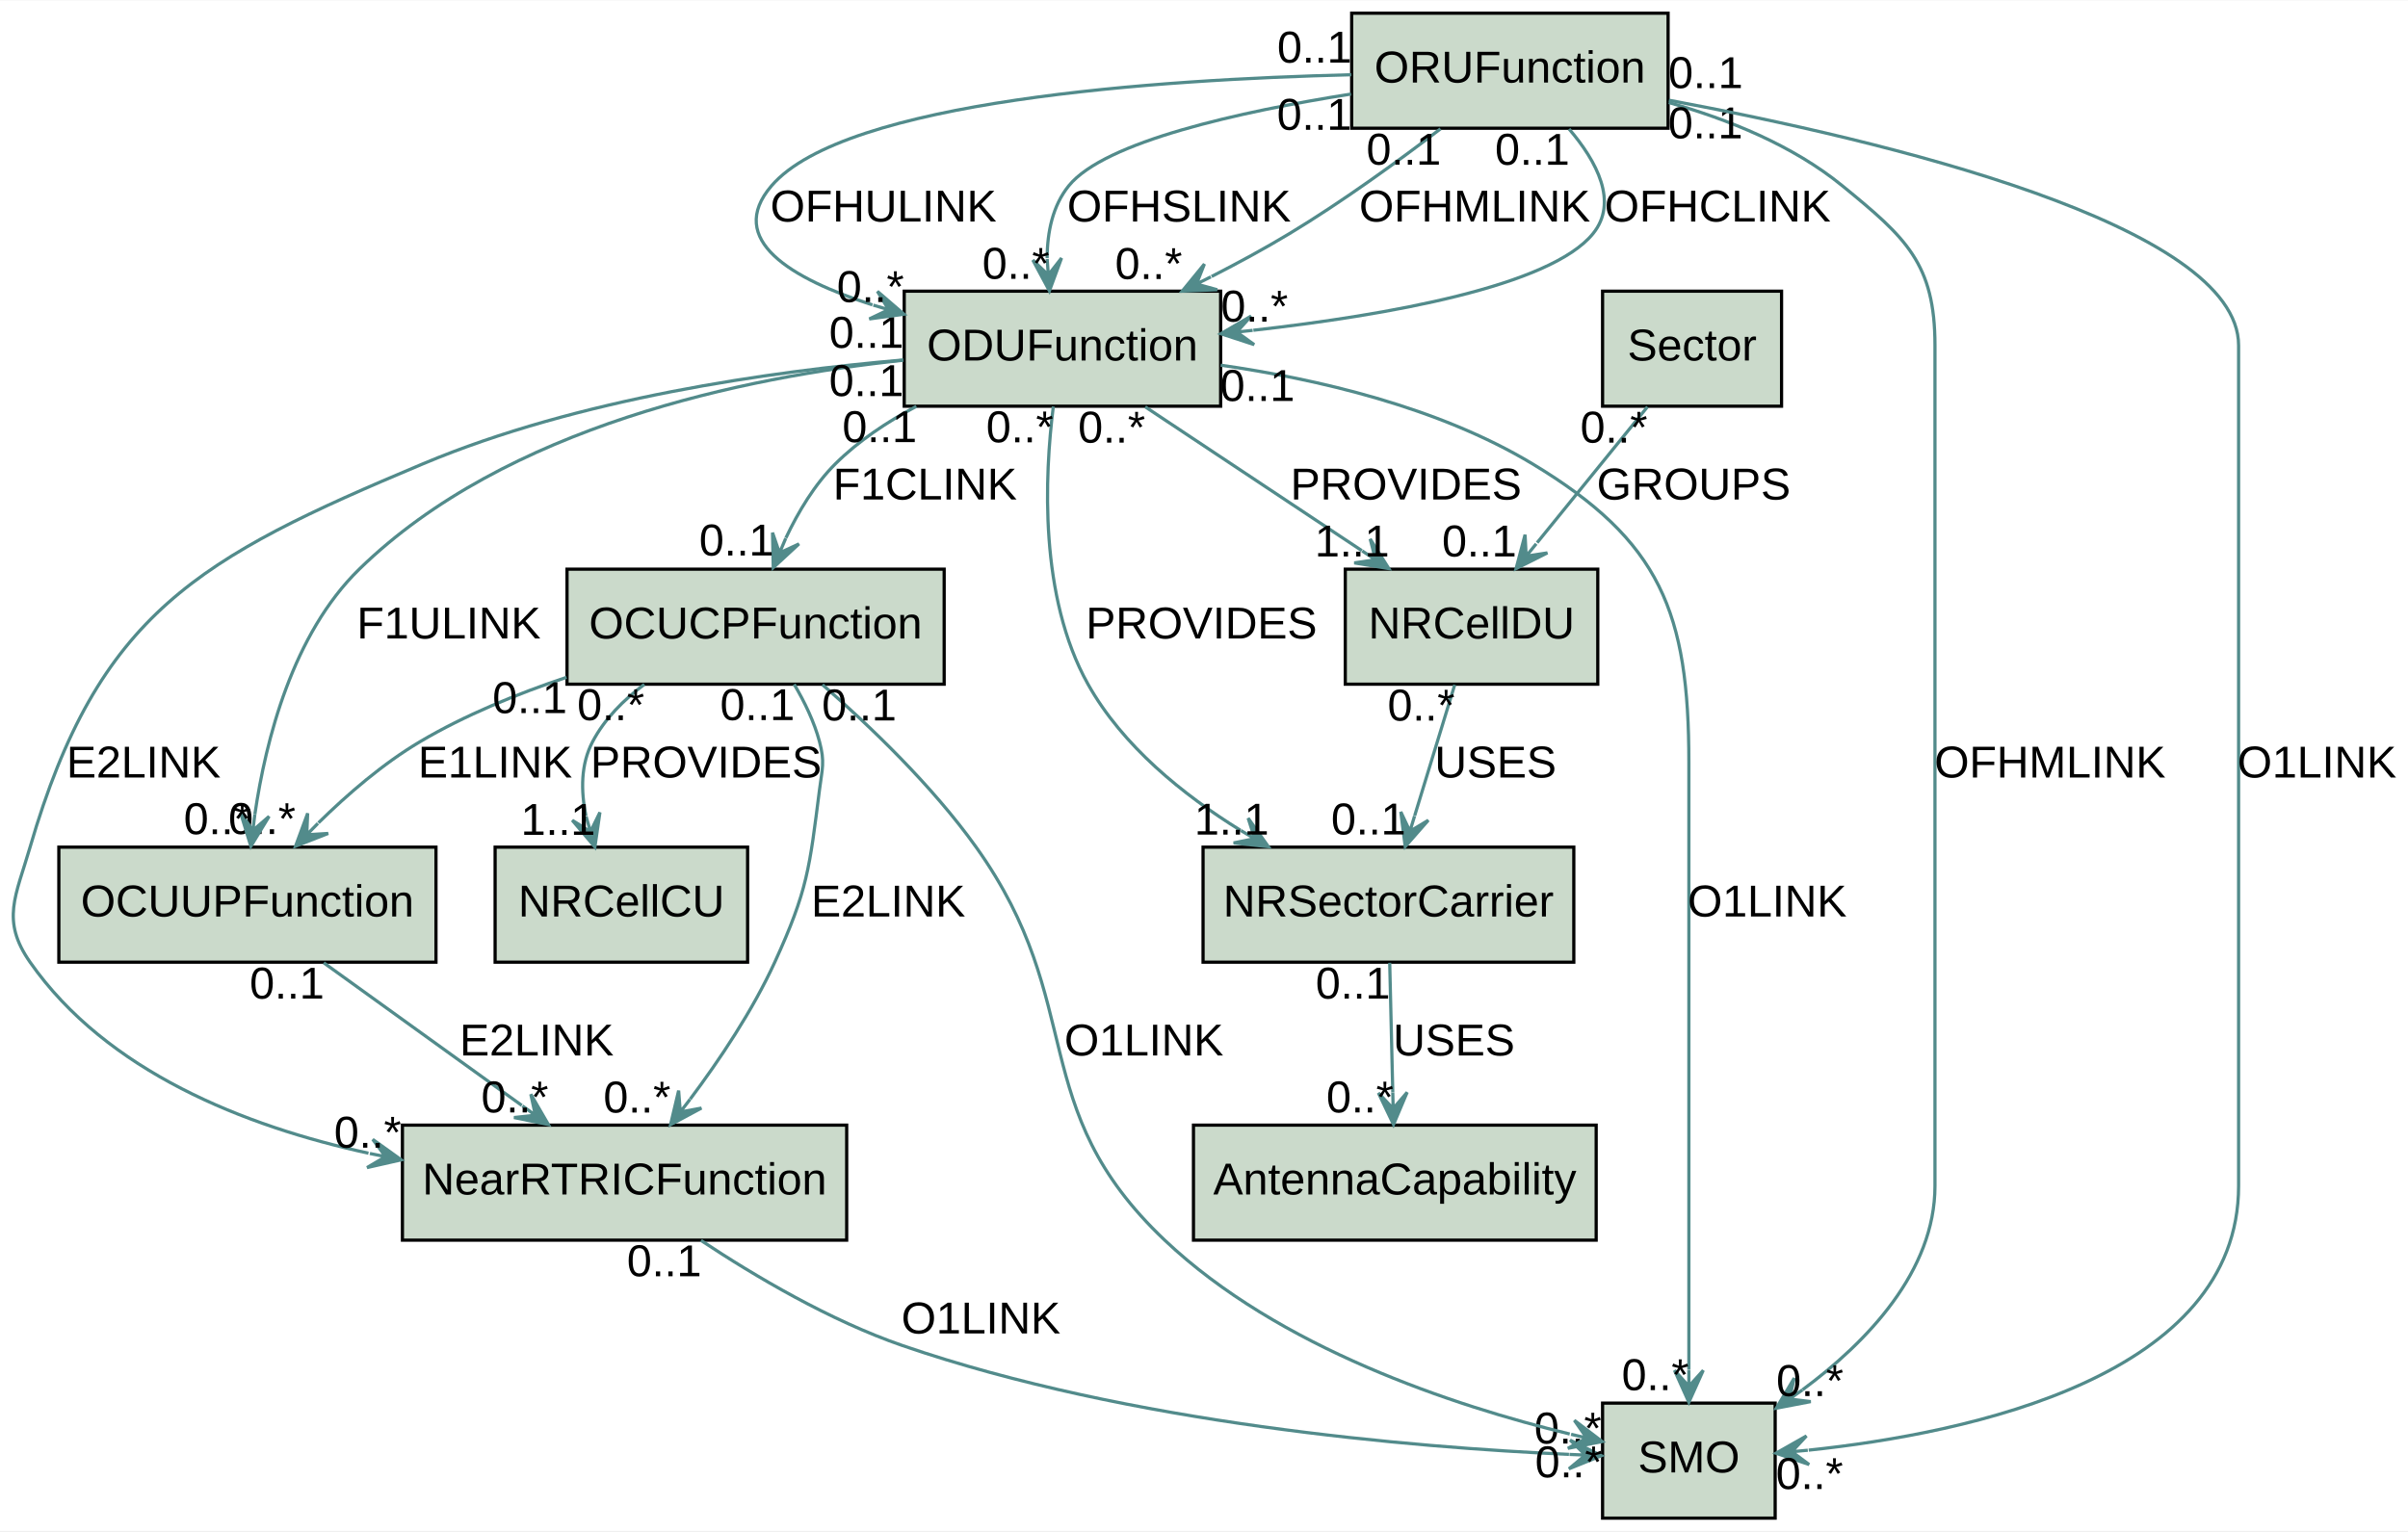
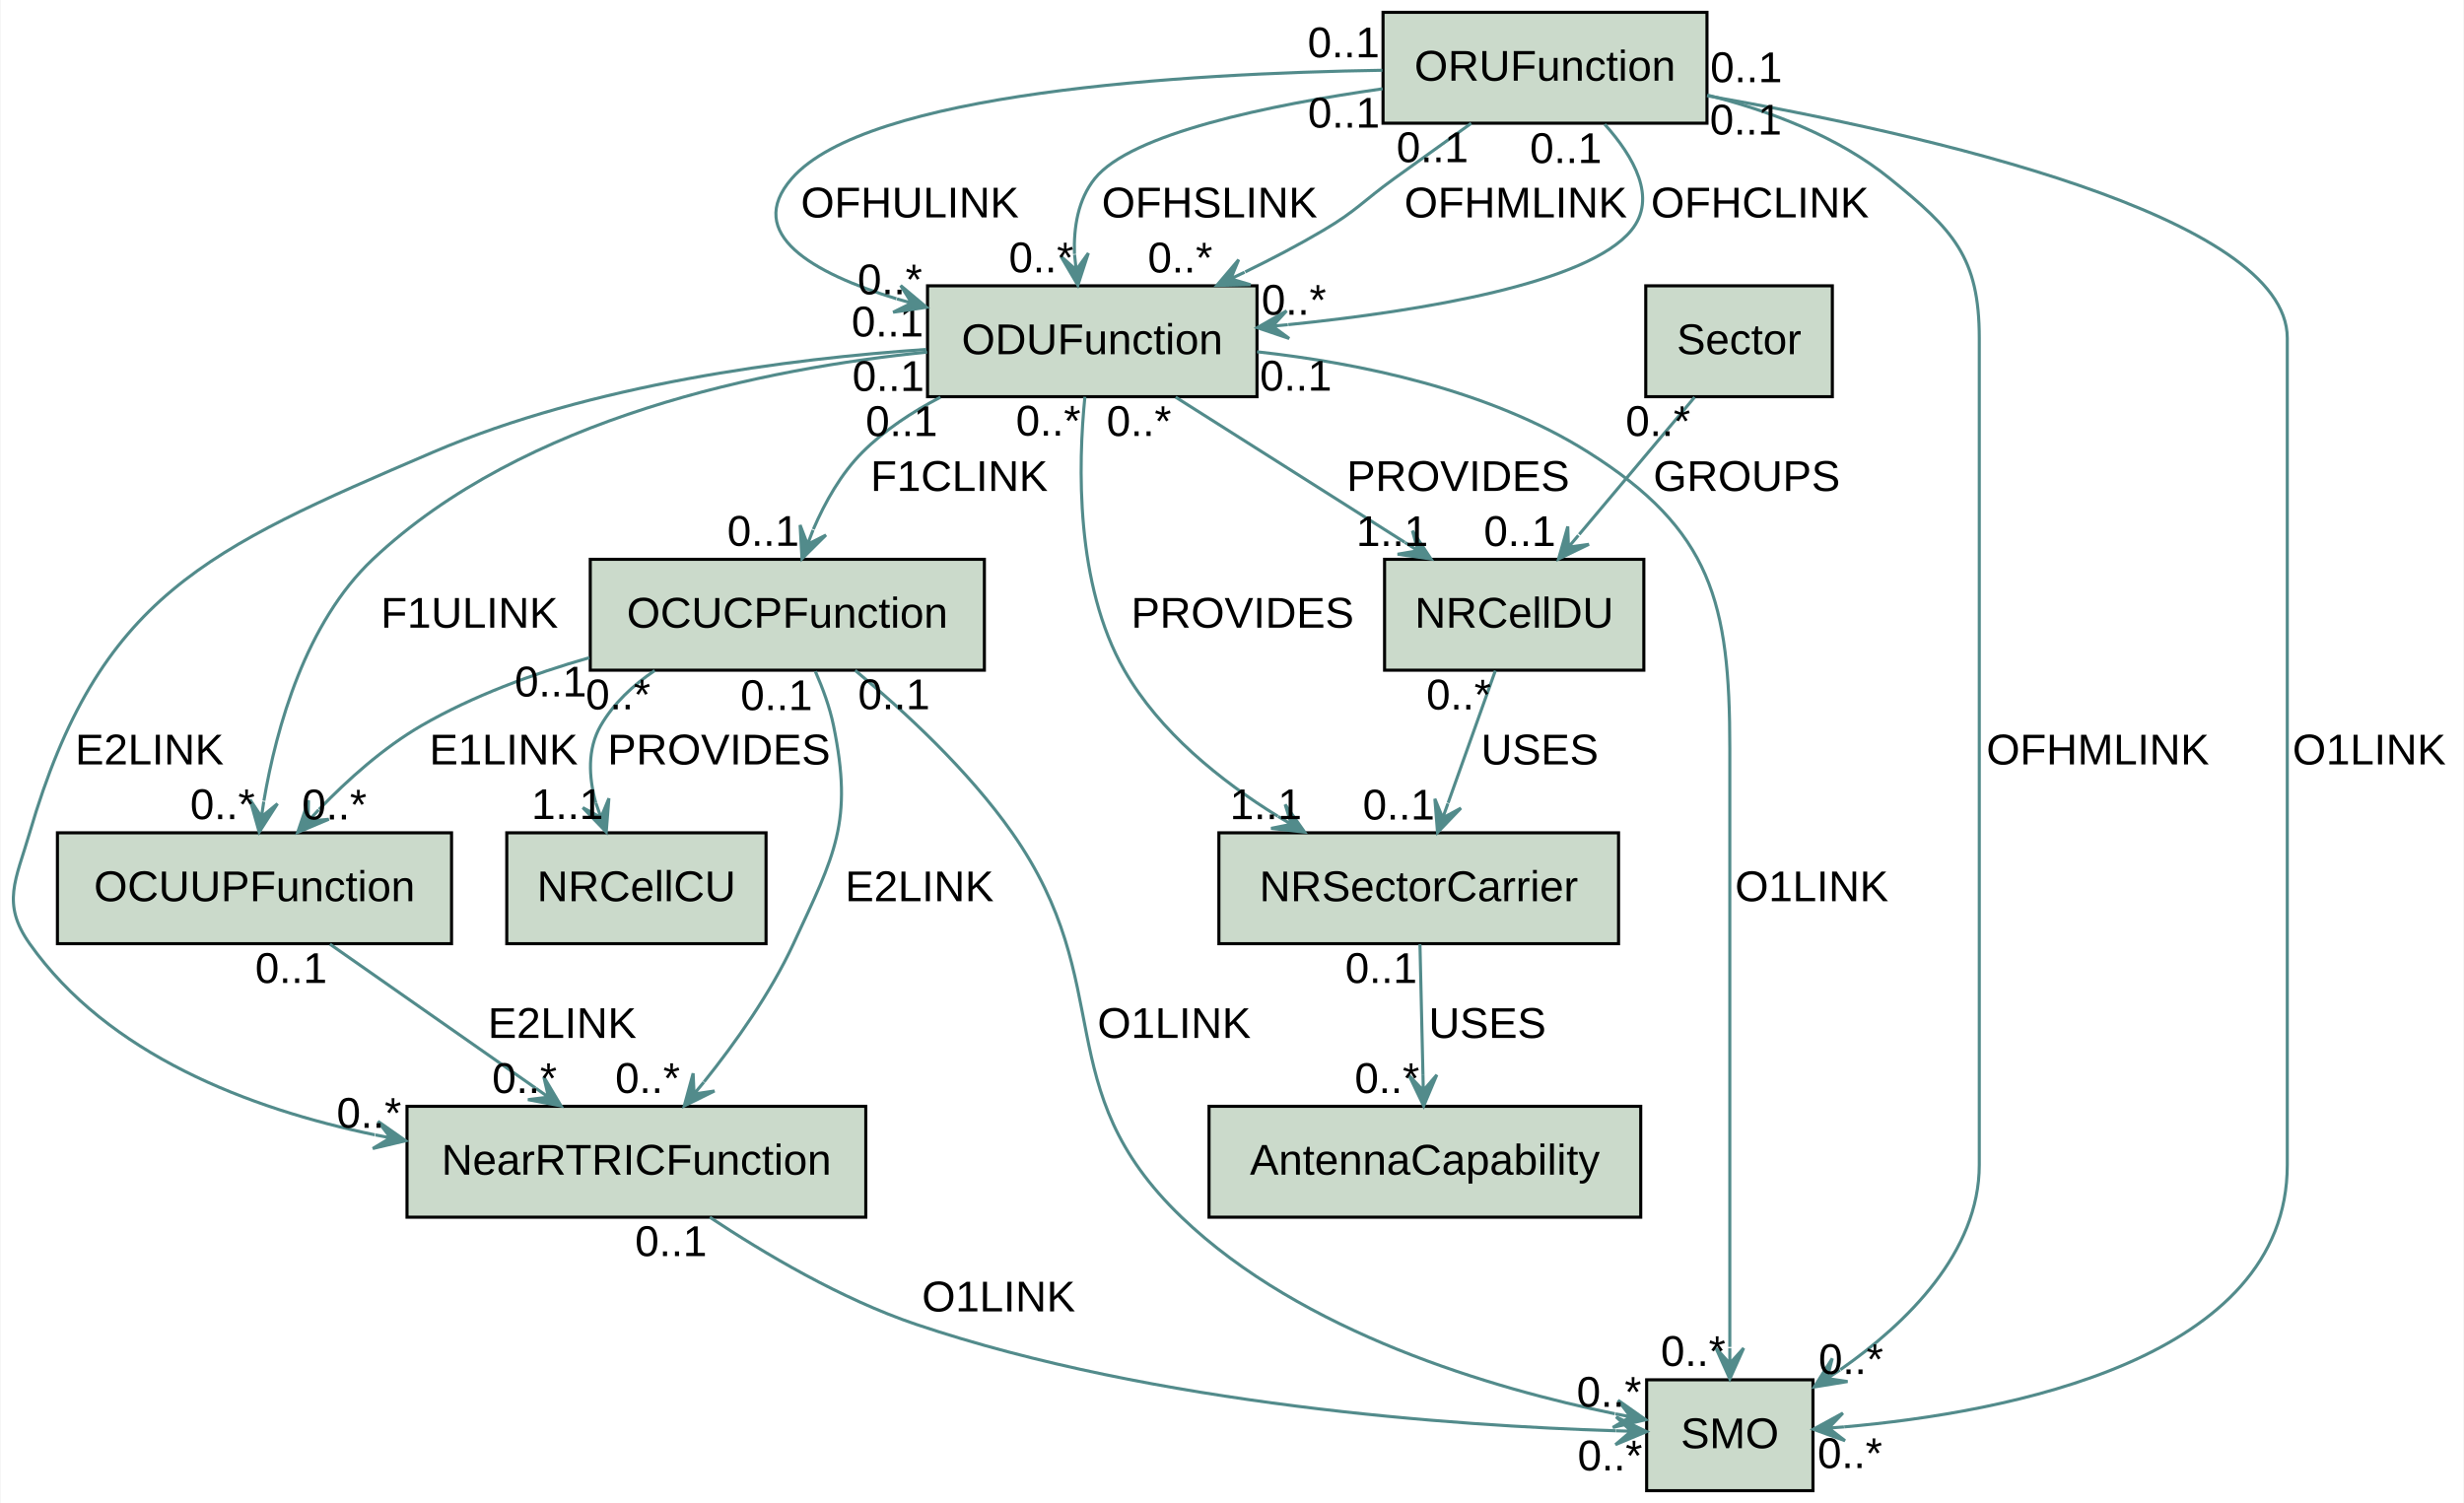
- <svg xmlns="http://www.w3.org/2000/svg" width="753px" height="479px" viewBox="0.00 0.00 753.41 479.00">
-   <g id="graph0" class="graph" transform="scale(1.0 1.0) rotate(0.0) translate(4.0 475.0)">
-     <polygon fill="white" stroke="transparent" points="-4,4 -4,-475 749.41,-475 749.41,4 -4,4" />
+ <svg xmlns="http://www.w3.org/2000/svg" width="800px" height="488px" viewBox="0.00 0.00 799.63 488.00">
+   <g id="graph0" class="graph" transform="scale(1.0 1.0) rotate(0.0) translate(4.0 484.0)">
+     <polygon fill="white" stroke="transparent" points="-4,4 -4,-484 795.63,-484 795.63,4 -4,4" />
    <g id="node1" class="node">
-       <polygon fill="#366f34" fill-opacity="0.255" stroke="black" points="495.41,-123 369.41,-123 369.41,-87 495.41,-87 495.41,-123" />
-       <text text-anchor="middle" x="432.41" y="-101.3" font-family="Arial" font-size="14.00">AntennaCapability</text>
+       <polygon fill="#366f34" fill-opacity="0.255" stroke="black" points="528.52,-124.8 388.36,-124.8 388.36,-88.8 528.52,-88.8 528.52,-124.8" />
+       <text text-anchor="middle" x="458.44" y="-102.6" font-family="Arial" font-size="14.00">AntennaCapability</text>
    </g>
    <g id="node2" class="node">
-       <polygon fill="#366f34" fill-opacity="0.255" stroke="black" points="229.91,-210 150.91,-210 150.91,-174 229.91,-174 229.91,-210" />
-       <text text-anchor="middle" x="190.41" y="-188.3" font-family="Arial" font-size="14.00">NRCellCU</text>
+       <polygon fill="#366f34" fill-opacity="0.255" stroke="black" points="244.53,-213.6 160.35,-213.6 160.35,-177.6 244.53,-177.6 244.53,-213.6" />
+       <text text-anchor="middle" x="202.44" y="-191.4" font-family="Arial" font-size="14.00">NRCellCU</text>
    </g>
    <g id="node3" class="node">
-       <polygon fill="#366f34" fill-opacity="0.255" stroke="black" points="495.91,-297 416.91,-297 416.91,-261 495.91,-261 495.91,-297" />
-       <text text-anchor="middle" x="456.41" y="-275.3" font-family="Arial" font-size="14.00">NRCellDU</text>
+       <polygon fill="#366f34" fill-opacity="0.255" stroke="black" points="529.53,-302.4 445.35,-302.4 445.35,-266.4 529.53,-266.4 529.53,-302.4" />
+       <text text-anchor="middle" x="487.44" y="-280.2" font-family="Arial" font-size="14.00">NRCellDU</text>
    </g>
    <g id="node4" class="node">
-       <polygon fill="#366f34" fill-opacity="0.255" stroke="black" points="488.41,-210 372.41,-210 372.41,-174 488.41,-174 488.41,-210" />
-       <text text-anchor="middle" x="430.41" y="-188.3" font-family="Arial" font-size="14.00">NRSectorCarrier</text>
+       <polygon fill="#366f34" fill-opacity="0.255" stroke="black" points="521.32,-213.6 391.56,-213.6 391.56,-177.6 521.32,-177.6 521.32,-213.6" />
+       <text text-anchor="middle" x="456.44" y="-191.4" font-family="Arial" font-size="14.00">NRSectorCarrier</text>
    </g>
    <g id="edge1" class="edge">
-       <path fill="none" stroke="#528b8b" d="M451.15,-260.8C447.55,-249.05 442.72,-233.24 438.62,-219.84" />
-       <polygon fill="#528b8b" stroke="#528b8b" points="435.66,-210.18 442.89,-218.42 437.13,-214.96 438.59,-219.74 438.59,-219.74 438.59,-219.74 437.13,-214.96 434.28,-221.05 435.66,-210.18 435.66,-210.18" />
-       <text text-anchor="middle" x="463.91" y="-231.8" font-family="Arial" font-size="14.00">USES</text>
-       <text text-anchor="middle" x="424.16" y="-213.98" font-family="Arial" font-size="14.00">0..1</text>
-       <text text-anchor="middle" x="440.65" y="-249.6" font-family="Arial" font-size="14.00">0..*</text>
+       <path fill="none" stroke="#528b8b" d="M481.32,-266.25C476.94,-254.01 470.97,-237.29 465.98,-223.31" />
+       <polygon fill="#528b8b" stroke="#528b8b" points="462.55,-213.71 470.15,-221.62 464.23,-218.42 465.92,-223.13 465.92,-223.13 465.92,-223.13 464.23,-218.42 461.68,-224.64 462.55,-213.71 462.55,-213.71" />
+       <text text-anchor="middle" x="495.74" y="-235.8" font-family="Arial" font-size="14.00">USES</text>
+       <text text-anchor="middle" x="449.95" y="-217.91" font-family="Arial" font-size="14.00">0..1</text>
+       <text text-anchor="middle" x="469.42" y="-253.65" font-family="Arial" font-size="14.00">0..*</text>
    </g>
    <g id="edge2" class="edge">
-       <path fill="none" stroke="#528b8b" d="M430.81,-173.8C431.09,-162.16 431.45,-146.55 431.77,-133.24" />
-       <polygon fill="#528b8b" stroke="#528b8b" points="432,-123.18 436.27,-133.28 431.89,-128.17 431.77,-133.17 431.77,-133.17 431.77,-133.17 431.89,-128.17 427.27,-133.07 432,-123.18 432,-123.18" />
-       <text text-anchor="middle" x="450.91" y="-144.8" font-family="Arial" font-size="14.00">USES</text>
-       <text text-anchor="middle" x="421.5" y="-126.98" font-family="Arial" font-size="14.00">0..*</text>
-       <text text-anchor="middle" x="419.31" y="-162.6" font-family="Arial" font-size="14.00">0..1</text>
+       <path fill="none" stroke="#528b8b" d="M456.84,-177.45C457.12,-165.32 457.5,-148.82 457.82,-134.92" />
+       <polygon fill="#528b8b" stroke="#528b8b" points="458.05,-124.91 462.31,-135.01 457.93,-129.91 457.82,-134.91 457.82,-134.91 457.82,-134.91 457.93,-129.91 453.32,-134.81 458.05,-124.91 458.05,-124.91" />
+       <text text-anchor="middle" x="478.74" y="-147" font-family="Arial" font-size="14.00">USES</text>
+       <text text-anchor="middle" x="446.15" y="-129.11" font-family="Arial" font-size="14.00">0..*</text>
+       <text text-anchor="middle" x="444.24" y="-164.85" font-family="Arial" font-size="14.00">0..1</text>
    </g>
    <g id="node5" class="node">
-       <polygon fill="#366f34" fill-opacity="0.255" stroke="black" points="260.91,-123 121.91,-123 121.91,-87 260.91,-87 260.91,-123" />
-       <text text-anchor="middle" x="191.41" y="-101.3" font-family="Arial" font-size="14.00">NearRTRICFunction</text>
+       <polygon fill="#366f34" fill-opacity="0.255" stroke="black" points="276.92,-124.8 127.96,-124.8 127.96,-88.8 276.92,-88.8 276.92,-124.8" />
+       <text text-anchor="middle" x="202.44" y="-102.6" font-family="Arial" font-size="14.00">NearRTRICFunction</text>
    </g>
    <g id="node10" class="node">
-       <polygon fill="#366f34" fill-opacity="0.255" stroke="black" points="551.41,-36 497.41,-36 497.41,0 551.41,0 551.41,-36" />
-       <text text-anchor="middle" x="524.41" y="-14.3" font-family="Arial" font-size="14.00">SMO</text>
+       <polygon fill="#366f34" fill-opacity="0.255" stroke="black" points="584.44,-36 530.44,-36 530.44,0 584.44,0 584.44,-36" />
+       <text text-anchor="middle" x="557.44" y="-13.8" font-family="Arial" font-size="14.00">SMO</text>
    </g>
    <g id="edge3" class="edge">
-       <path fill="none" stroke="#528b8b" d="M215.33,-86.91C232.17,-75.74 255.68,-61.82 278.41,-54 349.47,-29.54 437.74,-22.16 486.89,-19.95" />
-       <polygon fill="#528b8b" stroke="#528b8b" points="497.05,-19.54 487.24,-24.43 492.06,-19.74 487.06,-19.94 487.06,-19.94 487.06,-19.94 492.06,-19.74 486.88,-15.44 497.05,-19.54 497.05,-19.54" />
-       <text text-anchor="middle" x="302.91" y="-57.8" font-family="Arial" font-size="14.00">O1LINK</text>
-       <text text-anchor="middle" x="486.55" y="-23.34" font-family="Arial" font-size="14.00">0..*</text>
-       <text text-anchor="middle" x="203.83" y="-75.71" font-family="Arial" font-size="14.00">0..1</text>
+       <path fill="none" stroke="#528b8b" d="M226.27,-88.78C243.91,-77.06 269,-62.17 293.25,-54 371.18,-27.74 468.26,-21.07 520.33,-19.45" />
+       <polygon fill="#528b8b" stroke="#528b8b" points="530.43,-19.18 520.55,-23.95 525.43,-19.31 520.43,-19.45 520.43,-19.45 520.43,-19.45 525.43,-19.31 520.31,-14.95 530.43,-19.18 530.43,-19.18" />
+       <text text-anchor="middle" x="320.04" y="-58.2" font-family="Arial" font-size="14.00">O1LINK</text>
+       <text text-anchor="middle" x="518.53" y="-6.58" font-family="Arial" font-size="14.00">0..*</text>
+       <text text-anchor="middle" x="213.67" y="-76.18" font-family="Arial" font-size="14.00">0..1</text>
    </g>
    <g id="node6" class="node">
-       <polygon fill="#366f34" fill-opacity="0.255" stroke="black" points="291.41,-297 173.41,-297 173.41,-261 291.41,-261 291.41,-297" />
-       <text text-anchor="middle" x="232.41" y="-275.3" font-family="Arial" font-size="14.00">OCUCPFunction</text>
+       <polygon fill="#366f34" fill-opacity="0.255" stroke="black" points="315.42,-302.4 187.46,-302.4 187.46,-266.4 315.42,-266.4 315.42,-302.4" />
+       <text text-anchor="middle" x="251.44" y="-280.2" font-family="Arial" font-size="14.00">OCUCPFunction</text>
    </g>
    <g id="edge4" class="edge">
-       <path fill="none" stroke="#528b8b" d="M197.6,-260.94C191.09,-256.08 185.16,-250.13 181.41,-243 177.69,-235.95 177.72,-227.64 179.32,-219.84" />
-       <polygon fill="#528b8b" stroke="#528b8b" points="182.13,-210.04 183.7,-220.89 180.75,-214.85 179.37,-219.65 179.37,-219.65 179.37,-219.65 180.75,-214.85 175.05,-218.41 182.13,-210.04 182.13,-210.04" />
-       <text text-anchor="middle" x="216.91" y="-231.8" font-family="Arial" font-size="14.00">PROVIDES</text>
-       <text text-anchor="middle" x="170.63" y="-213.84" font-family="Arial" font-size="14.00">1..1</text>
-       <text text-anchor="middle" x="187.1" y="-249.74" font-family="Arial" font-size="14.00">0..*</text>
+       <path fill="none" stroke="#528b8b" d="M208.39,-266.28C201.38,-261.55 195.04,-255.66 190.85,-248.4 186.48,-240.83 186.94,-231.75 189.25,-223.33" />
+       <polygon fill="#528b8b" stroke="#528b8b" points="192.64,-213.87 193.51,-224.8 190.95,-218.58 189.27,-223.29 189.27,-223.29 189.27,-223.29 190.95,-218.58 185.03,-221.77 192.64,-213.87 192.64,-213.87" />
+       <text text-anchor="middle" x="229.23" y="-235.8" font-family="Arial" font-size="14.00">PROVIDES</text>
+       <text text-anchor="middle" x="180.04" y="-218.07" font-family="Arial" font-size="14.00">1..1</text>
+       <text text-anchor="middle" x="196.49" y="-253.68" font-family="Arial" font-size="14.00">0..*</text>
    </g>
    <g id="edge6" class="edge">
-       <path fill="none" stroke="#528b8b" d="M244.48,-260.97C247.71,-255.49 250.76,-249.22 252.41,-243 254.12,-236.56 253.25,-234.61 252.41,-228 249.27,-203.41 248.73,-196.54 238.41,-174 231.47,-158.84 221.15,-143.43 211.94,-131.13" />
-       <polygon fill="#528b8b" stroke="#528b8b" points="205.8,-123.14 215.47,-128.33 208.85,-127.11 211.9,-131.07 211.9,-131.07 211.9,-131.07 208.85,-127.11 208.33,-133.81 205.8,-123.14 205.8,-123.14" />
-       <text text-anchor="middle" x="273.91" y="-188.3" font-family="Arial" font-size="14.00">E2LINK</text>
-       <text text-anchor="middle" x="195.3" y="-126.94" font-family="Arial" font-size="14.00">0..*</text>
-       <text text-anchor="middle" x="232.98" y="-249.77" font-family="Arial" font-size="14.00">0..1</text>
+       <path fill="none" stroke="#528b8b" d="M260.52,-266.05C262.94,-260.55 265.22,-254.36 266.44,-248.4 272.87,-217.06 266.88,-206.63 253.44,-177.6 245.99,-161.51 234.56,-145.41 224.4,-132.73" />
+       <polygon fill="#528b8b" stroke="#528b8b" points="217.97,-124.93 227.8,-129.78 221.15,-128.79 224.33,-132.64 224.33,-132.64 224.33,-132.64 221.15,-128.79 220.86,-135.51 217.97,-124.93 217.97,-124.93" />
+       <text text-anchor="middle" x="294.34" y="-191.4" font-family="Arial" font-size="14.00">E2LINK</text>
+       <text text-anchor="middle" x="206.07" y="-129.13" font-family="Arial" font-size="14.00">0..*</text>
+       <text text-anchor="middle" x="247.92" y="-253.45" font-family="Arial" font-size="14.00">0..1</text>
    </g>
    <g id="node7" class="node">
-       <polygon fill="#366f34" fill-opacity="0.255" stroke="black" points="132.41,-210 14.41,-210 14.41,-174 132.41,-174 132.41,-210" />
-       <text text-anchor="middle" x="73.41" y="-188.3" font-family="Arial" font-size="14.00">OCUUPFunction</text>
+       <polygon fill="#366f34" fill-opacity="0.255" stroke="black" points="142.42,-213.6 14.46,-213.6 14.46,-177.6 142.42,-177.6 142.42,-213.6" />
+       <text text-anchor="middle" x="78.44" y="-191.4" font-family="Arial" font-size="14.00">OCUUPFunction</text>
    </g>
    <g id="edge7" class="edge">
-       <path fill="none" stroke="#528b8b" d="M173.26,-263.15C157.76,-257.97 141.46,-251.32 127.41,-243 115.9,-236.19 104.77,-226.59 95.64,-217.61" />
-       <polygon fill="#528b8b" stroke="#528b8b" points="88.47,-210.3 98.69,-214.29 91.97,-213.87 95.47,-217.44 95.47,-217.44 95.47,-217.44 91.97,-213.87 92.26,-220.59 88.47,-210.3 88.47,-210.3" />
-       <text text-anchor="middle" x="150.91" y="-231.8" font-family="Arial" font-size="14.00">E1LINK</text>
-       <text text-anchor="middle" x="77.97" y="-214.1" font-family="Arial" font-size="14.00">0..*</text>
-       <text text-anchor="middle" x="161.76" y="-251.95" font-family="Arial" font-size="14.00">0..1</text>
+       <path fill="none" stroke="#528b8b" d="M187.19,-270.47C168.83,-265.21 149.3,-258.04 132.65,-248.4 120.38,-241.3 108.74,-230.87 99.42,-221.22" />
+       <polygon fill="#528b8b" stroke="#528b8b" points="92.46,-213.74 102.57,-218 95.87,-217.4 99.27,-221.06 99.27,-221.06 99.27,-221.06 95.87,-217.4 95.97,-224.13 92.46,-213.74 92.46,-213.74" />
+       <text text-anchor="middle" x="159.34" y="-235.8" font-family="Arial" font-size="14.00">E1LINK</text>
+       <text text-anchor="middle" x="104.36" y="-217.94" font-family="Arial" font-size="14.00">0..*</text>
+       <text text-anchor="middle" x="174.59" y="-257.87" font-family="Arial" font-size="14.00">0..1</text>
    </g>
    <g id="edge5" class="edge">
-       <path fill="none" stroke="#528b8b" d="M253.33,-260.85C268.1,-247.97 287.63,-229.3 301.41,-210 336.64,-160.65 316.39,-128.69 360.41,-87 396.05,-53.24 450.83,-35.17 487.13,-26.33" />
-       <polygon fill="#528b8b" stroke="#528b8b" points="497.3,-23.97 488.58,-30.61 492.43,-25.1 487.56,-26.23 487.56,-26.23 487.56,-26.23 492.43,-25.1 486.55,-21.84 497.3,-23.97 497.3,-23.97" />
-       <text text-anchor="middle" x="353.91" y="-144.8" font-family="Arial" font-size="14.00">O1LINK</text>
-       <text text-anchor="middle" x="486.8" y="-12.77" font-family="Arial" font-size="14.00">0..*</text>
-       <text text-anchor="middle" x="264.83" y="-249.65" font-family="Arial" font-size="14.00">0..1</text>
+       <path fill="none" stroke="#528b8b" d="M273.47,-266.33C289.25,-253.23 310.15,-233.99 324.44,-213.6 359.24,-163.97 335.7,-130.76 379.44,-88.8 418.69,-51.14 480.62,-33.1 520.11,-24.98" />
+       <polygon fill="#528b8b" stroke="#528b8b" points="530.13,-23.04 521.17,-29.36 525.22,-23.99 520.32,-24.94 520.32,-24.94 520.32,-24.94 525.22,-23.99 519.46,-20.53 530.13,-23.04 530.13,-23.04" />
+       <text text-anchor="middle" x="377.04" y="-147" font-family="Arial" font-size="14.00">O1LINK</text>
+       <text text-anchor="middle" x="518.23" y="-27.24" font-family="Arial" font-size="14.00">0..*</text>
+       <text text-anchor="middle" x="286.07" y="-253.73" font-family="Arial" font-size="14.00">0..1</text>
    </g>
    <g id="edge8" class="edge">
-       <path fill="none" stroke="#528b8b" d="M97.29,-173.8C115.12,-160.95 139.69,-143.26 159.25,-129.17" />
-       <polygon fill="#528b8b" stroke="#528b8b" points="167.57,-123.18 162.08,-132.67 163.51,-126.1 159.45,-129.02 159.45,-129.02 159.45,-129.02 163.51,-126.1 156.82,-125.37 167.57,-123.18 167.57,-123.18" />
-       <text text-anchor="middle" x="163.91" y="-144.8" font-family="Arial" font-size="14.00">E2LINK</text>
-       <text text-anchor="middle" x="157.07" y="-126.98" font-family="Arial" font-size="14.00">0..*</text>
-       <text text-anchor="middle" x="85.79" y="-162.6" font-family="Arial" font-size="14.00">0..1</text>
+       <path fill="none" stroke="#528b8b" d="M102.94,-177.45C122.05,-164.08 148.76,-145.37 169.7,-130.72" />
+       <polygon fill="#528b8b" stroke="#528b8b" points="177.99,-124.91 172.38,-134.33 173.9,-127.78 169.8,-130.65 169.8,-130.65 169.8,-130.65 173.9,-127.78 167.22,-126.96 177.99,-124.91 177.99,-124.91" />
+       <text text-anchor="middle" x="178.34" y="-147" font-family="Arial" font-size="14.00">E2LINK</text>
+       <text text-anchor="middle" x="166.1" y="-129.11" font-family="Arial" font-size="14.00">0..*</text>
+       <text text-anchor="middle" x="90.34" y="-164.85" font-family="Arial" font-size="14.00">0..1</text>
    </g>
    <g id="node8" class="node">
-       <polygon fill="#366f34" fill-opacity="0.255" stroke="black" points="377.91,-384 278.91,-384 278.91,-348 377.91,-348 377.91,-384" />
-       <text text-anchor="middle" x="328.41" y="-362.3" font-family="Arial" font-size="14.00">ODUFunction</text>
+       <polygon fill="#366f34" fill-opacity="0.255" stroke="black" points="403.93,-391.2 296.96,-391.2 296.96,-355.2 403.93,-355.2 403.93,-391.2" />
+       <text text-anchor="middle" x="350.44" y="-369" font-family="Arial" font-size="14.00">ODUFunction</text>
    </g>
    <g id="edge10" class="edge">
-       <path fill="none" stroke="#528b8b" d="M354.31,-347.8C373.83,-334.84 400.78,-316.94 422.09,-302.79" />
-       <polygon fill="#528b8b" stroke="#528b8b" points="430.54,-297.18 424.7,-306.46 426.38,-299.94 422.21,-302.71 422.21,-302.71 422.21,-302.71 426.38,-299.94 419.72,-298.96 430.54,-297.18 430.54,-297.18" />
-       <text text-anchor="middle" x="435.91" y="-318.8" font-family="Arial" font-size="14.00">PROVIDES</text>
-       <text text-anchor="middle" x="419.04" y="-300.98" font-family="Arial" font-size="14.00">1..1</text>
-       <text text-anchor="middle" x="343.81" y="-336.6" font-family="Arial" font-size="14.00">0..*</text>
+       <path fill="none" stroke="#528b8b" d="M377.51,-355.05C398.8,-341.56 428.66,-322.64 451.89,-307.93" />
+       <polygon fill="#528b8b" stroke="#528b8b" points="460.43,-302.51 454.39,-311.67 456.21,-305.19 451.98,-307.87 451.98,-307.87 451.98,-307.87 456.21,-305.19 449.57,-304.06 460.43,-302.51 460.43,-302.51" />
+       <text text-anchor="middle" x="469.23" y="-324.6" font-family="Arial" font-size="14.00">PROVIDES</text>
+       <text text-anchor="middle" x="447.83" y="-306.71" font-family="Arial" font-size="14.00">1..1</text>
+       <text text-anchor="middle" x="365.61" y="-342.45" font-family="Arial" font-size="14.00">0..*</text>
    </g>
    <g id="edge9" class="edge">
-       <path fill="none" stroke="#528b8b" d="M325.56,-347.91C322.83,-326.22 321.1,-288.33 336.41,-261 347.24,-241.67 366.12,-226.4 384.13,-215.26" />
-       <polygon fill="#528b8b" stroke="#528b8b" points="392.86,-210.13 386.52,-219.08 388.55,-212.66 384.24,-215.2 384.24,-215.2 384.24,-215.2 388.55,-212.66 381.96,-211.32 392.86,-210.13 392.86,-210.13" />
-       <text text-anchor="middle" x="371.91" y="-275.3" font-family="Arial" font-size="14.00">PROVIDES</text>
-       <text text-anchor="middle" x="381.36" y="-213.93" font-family="Arial" font-size="14.00">1..1</text>
-       <text text-anchor="middle" x="315.06" y="-336.71" font-family="Arial" font-size="14.00">0..*</text>
+       <path fill="none" stroke="#528b8b" d="M348.06,-355.17C345.84,-333.14 344.92,-294.28 360.85,-266.4 372.29,-246.38 392.07,-230.5 410.68,-218.97" />
+       <polygon fill="#528b8b" stroke="#528b8b" points="419.4,-213.83 413.07,-222.79 415.09,-216.37 410.79,-218.91 410.79,-218.91 410.79,-218.91 415.09,-216.37 408.5,-215.04 419.4,-213.83 419.4,-213.83" />
+       <text text-anchor="middle" x="399.23" y="-280.2" font-family="Arial" font-size="14.00">PROVIDES</text>
+       <text text-anchor="middle" x="406.8" y="-218.03" font-family="Arial" font-size="14.00">1..1</text>
+       <text text-anchor="middle" x="336.16" y="-342.57" font-family="Arial" font-size="14.00">0..*</text>
    </g>
    <g id="edge14" class="edge">
-       <path fill="none" stroke="#528b8b" d="M278.59,-362.47C237.04,-358.92 176.99,-350.41 128.41,-330 58,-300.42 26.76,-283.33 5.41,-210 0.94,-194.64 -3.76,-187.11 5.41,-174 29.37,-139.73 72.55,-122.67 111.28,-114.21" />
-       <polygon fill="#528b8b" stroke="#528b8b" points="121.54,-112.14 112.62,-118.53 116.63,-113.13 111.73,-114.12 111.73,-114.12 111.73,-114.12 116.63,-113.13 110.84,-109.71 121.54,-112.14 121.54,-112.14" />
-       <text text-anchor="middle" x="40.91" y="-231.8" font-family="Arial" font-size="14.00">E2LINK</text>
-       <text text-anchor="middle" x="111.04" y="-115.94" font-family="Arial" font-size="14.00">0..*</text>
-       <text text-anchor="middle" x="267.09" y="-366.27" font-family="Arial" font-size="14.00">0..1</text>
+       <path fill="none" stroke="#528b8b" d="M296.56,-370.55C252.03,-367.53 188,-359.3 136.44,-337.2 62.87,-305.67 27.87,-290.44 5.44,-213.6 0.96,-198.24 -3.79,-190.67 5.44,-177.6 30.88,-141.6 76.54,-124.05 117.5,-115.54" />
+       <polygon fill="#528b8b" stroke="#528b8b" points="127.52,-113.62 118.54,-119.92 122.61,-114.56 117.7,-115.51 117.7,-115.51 117.7,-115.51 122.61,-114.56 116.85,-111.09 127.52,-113.62 127.52,-113.62" />
+       <text text-anchor="middle" x="44.34" y="-235.8" font-family="Arial" font-size="14.00">E2LINK</text>
+       <text text-anchor="middle" x="115.62" y="-117.82" font-family="Arial" font-size="14.00">0..*</text>
+       <text text-anchor="middle" x="283.96" y="-374.75" font-family="Arial" font-size="14.00">0..1</text>
    </g>
    <g id="edge13" class="edge">
-       <path fill="none" stroke="#528b8b" d="M282.71,-347.96C273.59,-343.12 264.62,-337.17 257.41,-330 250.88,-323.51 245.76,-314.96 241.89,-306.77" />
-       <polygon fill="#528b8b" stroke="#528b8b" points="237.93,-297.47 245.99,-304.91 239.89,-302.07 241.85,-306.67 241.85,-306.67 241.85,-306.67 239.89,-302.07 237.71,-308.43 237.93,-297.47 237.93,-297.47" />
-       <text text-anchor="middle" x="285.41" y="-318.8" font-family="Arial" font-size="14.00">F1CLINK</text>
-       <text text-anchor="middle" x="226.43" y="-301.27" font-family="Arial" font-size="14.00">0..1</text>
-       <text text-anchor="middle" x="271.21" y="-336.76" font-family="Arial" font-size="14.00">0..1</text>
+       <path fill="none" stroke="#528b8b" d="M301.14,-355.03C291.98,-350.26 283.04,-344.38 275.85,-337.2 268.9,-330.26 263.68,-320.96 259.89,-312.16" />
+       <polygon fill="#528b8b" stroke="#528b8b" points="256.2,-302.58 263.99,-310.29 257.99,-307.24 259.79,-311.91 259.79,-311.91 259.79,-311.91 257.99,-307.24 255.59,-313.53 256.2,-302.58 256.2,-302.58" />
+       <text text-anchor="middle" x="307.24" y="-324.6" font-family="Arial" font-size="14.00">F1CLINK</text>
+       <text text-anchor="middle" x="243.6" y="-306.78" font-family="Arial" font-size="14.00">0..1</text>
+       <text text-anchor="middle" x="288.54" y="-342.43" font-family="Arial" font-size="14.00">0..1</text>
    </g>
    <g id="edge12" class="edge">
-       <path fill="none" stroke="#528b8b" d="M278.58,-362.38C229.15,-357.16 154.34,-341.8 108.41,-297 87.6,-276.7 79.16,-243.64 75.74,-220.25" />
-       <polygon fill="#528b8b" stroke="#528b8b" points="74.49,-210.26 80.2,-219.63 75.11,-215.22 75.73,-220.19 75.73,-220.19 75.73,-220.19 75.11,-215.22 71.27,-220.74 74.49,-210.26 74.49,-210.26" />
-       <text text-anchor="middle" x="136.41" y="-275.3" font-family="Arial" font-size="14.00">F1ULINK</text>
-       <text text-anchor="middle" x="63.99" y="-214.06" font-family="Arial" font-size="14.00">0..*</text>
-       <text text-anchor="middle" x="267.08" y="-351.18" font-family="Arial" font-size="14.00">0..1</text>
+       <path fill="none" stroke="#528b8b" d="M296.82,-369.67C244.54,-364.43 165.95,-348.73 116.85,-302.4 95.04,-281.81 85.57,-247.88 81.49,-224" />
+       <polygon fill="#528b8b" stroke="#528b8b" points="79.97,-213.83 85.9,-223.05 80.71,-218.77 81.45,-223.72 81.45,-223.72 81.45,-223.72 80.71,-218.77 77,-224.38 79.97,-213.83 79.97,-213.83" />
+       <text text-anchor="middle" x="148.24" y="-280.2" font-family="Arial" font-size="14.00">F1ULINK</text>
+       <text text-anchor="middle" x="68.07" y="-218.03" font-family="Arial" font-size="14.00">0..*</text>
+       <text text-anchor="middle" x="284.22" y="-357.07" font-family="Arial" font-size="14.00">0..1</text>
    </g>
    <g id="edge11" class="edge">
-       <path fill="none" stroke="#528b8b" d="M377.92,-360.84C407.87,-356.54 445.85,-347.79 475.41,-330 515.61,-305.81 524.41,-283.42 524.41,-236.5 524.41,-236.5 524.41,-236.5 524.41,-104 524.41,-84.75 524.41,-63.05 524.41,-46.4" />
-       <polygon fill="#528b8b" stroke="#528b8b" points="524.41,-36.26 528.91,-46.26 524.41,-41.26 524.41,-46.26 524.41,-46.26 524.41,-46.26 524.41,-41.26 519.91,-46.26 524.41,-36.26 524.41,-36.26" />
-       <text text-anchor="middle" x="548.91" y="-188.3" font-family="Arial" font-size="14.00">O1LINK</text>
-       <text text-anchor="middle" x="513.91" y="-40.06" font-family="Arial" font-size="14.00">0..*</text>
-       <text text-anchor="middle" x="389.42" y="-349.64" font-family="Arial" font-size="14.00">0..1</text>
+       <path fill="none" stroke="#528b8b" d="M403.94,-369.78C437.06,-366.14 479.26,-357.49 511.44,-337.2 551.53,-311.93 557.44,-288.39 557.44,-241 557.44,-241 557.44,-241 557.44,-105.8 557.44,-86.02 557.44,-63.71 557.44,-46.66" />
+       <polygon fill="#528b8b" stroke="#528b8b" points="557.44,-36.29 561.94,-46.29 557.44,-41.29 557.44,-46.29 557.44,-46.29 557.44,-46.29 557.44,-41.29 552.94,-46.29 557.44,-36.29 557.44,-36.29" />
+       <text text-anchor="middle" x="584.04" y="-191.4" font-family="Arial" font-size="14.00">O1LINK</text>
+       <text text-anchor="middle" x="545.54" y="-40.49" font-family="Arial" font-size="14.00">0..*</text>
+       <text text-anchor="middle" x="416.54" y="-357.18" font-family="Arial" font-size="14.00">0..1</text>
    </g>
    <g id="node9" class="node">
-       <polygon fill="#366f34" fill-opacity="0.255" stroke="black" points="517.91,-471 418.91,-471 418.91,-435 517.91,-435 517.91,-471" />
-       <text text-anchor="middle" x="468.41" y="-449.3" font-family="Arial" font-size="14.00">ORUFunction</text>
+       <polygon fill="#366f34" fill-opacity="0.255" stroke="black" points="550.03,-480 444.85,-480 444.85,-444 550.03,-444 550.03,-480" />
+       <text text-anchor="middle" x="497.44" y="-457.8" font-family="Arial" font-size="14.00">ORUFunction</text>
    </g>
    <g id="edge15" class="edge">
-       <path fill="none" stroke="#528b8b" d="M418.79,-451.74C358.02,-450.25 260.32,-443.64 237.41,-417 222.87,-400.09 243.63,-387.85 268.97,-379.71" />
-       <polygon fill="#528b8b" stroke="#528b8b" points="278.84,-376.79 270.52,-383.95 274.04,-378.21 269.25,-379.63 269.25,-379.63 269.25,-379.63 274.04,-378.21 267.97,-375.31 278.84,-376.79 278.84,-376.79" />
-       <text text-anchor="middle" x="272.41" y="-405.8" font-family="Arial" font-size="14.00">OFHULINK</text>
-       <text text-anchor="middle" x="268.34" y="-380.59" font-family="Arial" font-size="14.00">0..*</text>
-       <text text-anchor="middle" x="407.29" y="-455.54" font-family="Arial" font-size="14.00">0..1</text>
+       <path fill="none" stroke="#528b8b" d="M444.65,-461.19C380.31,-460.16 277.16,-454.03 252.85,-426 237.29,-408.05 259.64,-395.34 286.86,-387" />
+       <polygon fill="#528b8b" stroke="#528b8b" points="296.64,-384.24 288.24,-391.29 291.83,-385.6 287.02,-386.96 287.02,-386.96 287.02,-386.96 291.83,-385.6 285.79,-382.63 296.64,-384.24 296.64,-384.24" />
+       <text text-anchor="middle" x="291.23" y="-413.4" font-family="Arial" font-size="14.00">OFHULINK</text>
+       <text text-anchor="middle" x="284.74" y="-388.44" font-family="Arial" font-size="14.00">0..*</text>
+       <text text-anchor="middle" x="432.05" y="-465.39" font-family="Arial" font-size="14.00">0..1</text>
    </g>
    <g id="edge16" class="edge">
-       <path fill="none" stroke="#528b8b" d="M418.71,-445.7C383.88,-440.17 341.62,-430.82 330.41,-417 325.31,-410.71 323.66,-402.38 323.62,-394.32" />
-       <polygon fill="#528b8b" stroke="#528b8b" points="324.34,-384.08 328.13,-394.37 323.99,-389.07 323.64,-394.06 323.64,-394.06 323.64,-394.06 323.99,-389.07 319.15,-393.74 324.34,-384.08 324.34,-384.08" />
-       <text text-anchor="middle" x="364.91" y="-405.8" font-family="Arial" font-size="14.00">OFHSLINK</text>
-       <text text-anchor="middle" x="313.84" y="-387.88" font-family="Arial" font-size="14.00">0..*</text>
-       <text text-anchor="middle" x="407.21" y="-434.5" font-family="Arial" font-size="14.00">0..1</text>
+       <path fill="none" stroke="#528b8b" d="M444.73,-455.18C407.79,-449.9 363.01,-440.66 351.25,-426 345.81,-419.21 344.37,-410.17 344.67,-401.53" />
+       <polygon fill="#528b8b" stroke="#528b8b" points="345.77,-391.38 349.17,-401.81 345.23,-396.36 344.7,-401.33 344.7,-401.33 344.7,-401.33 345.23,-396.36 340.22,-400.84 345.77,-391.38 345.77,-391.38" />
+       <text text-anchor="middle" x="388.53" y="-413.4" font-family="Arial" font-size="14.00">OFHSLINK</text>
+       <text text-anchor="middle" x="333.87" y="-395.58" font-family="Arial" font-size="14.00">0..*</text>
+       <text text-anchor="middle" x="432.13" y="-442.58" font-family="Arial" font-size="14.00">0..1</text>
    </g>
    <g id="edge18" class="edge">
-       <path fill="none" stroke="#528b8b" d="M446.69,-434.8C433.41,-424.67 415.88,-411.93 399.41,-402 391.71,-397.36 383.32,-392.81 375.08,-388.6" />
-       <polygon fill="#528b8b" stroke="#528b8b" points="365.89,-384.01 376.85,-384.45 370.36,-386.24 374.84,-388.48 374.84,-388.48 374.84,-388.48 370.36,-386.24 372.83,-392.5 365.89,-384.01 365.89,-384.01" />
-       <text text-anchor="middle" x="457.41" y="-405.8" font-family="Arial" font-size="14.00">OFHMLINK</text>
-       <text text-anchor="middle" x="355.39" y="-387.81" font-family="Arial" font-size="14.00">0..*</text>
-       <text text-anchor="middle" x="435.19" y="-423.6" font-family="Arial" font-size="14.00">0..1</text>
+       <path fill="none" stroke="#528b8b" d="M473.49,-443.96C465.51,-438.27 456.59,-431.87 448.45,-426 438.19,-418.59 436.34,-415.64 425.44,-409.2 417.45,-404.48 408.71,-399.91 400.11,-395.72" />
+       <polygon fill="#528b8b" stroke="#528b8b" points="390.88,-391.33 401.84,-391.56 395.4,-393.47 399.91,-395.62 399.91,-395.62 399.91,-395.62 395.4,-393.47 397.98,-399.69 390.88,-391.33 390.88,-391.33" />
+       <text text-anchor="middle" x="487.93" y="-413.4" font-family="Arial" font-size="14.00">OFHMLINK</text>
+       <text text-anchor="middle" x="378.98" y="-395.53" font-family="Arial" font-size="14.00">0..*</text>
+       <text text-anchor="middle" x="460.89" y="-431.36" font-family="Arial" font-size="14.00">0..1</text>
    </g>
    <g id="edge19" class="edge">
-       <path fill="none" stroke="#528b8b" d="M486.93,-434.76C495.59,-424.62 502.42,-411.88 494.41,-402 481.04,-385.52 430.11,-376.5 388.15,-371.77" />
-       <polygon fill="#528b8b" stroke="#528b8b" points="377.98,-370.68 388.41,-367.27 382.96,-371.21 387.93,-371.74 387.93,-371.74 387.93,-371.74 382.96,-371.21 387.45,-376.22 377.98,-370.68 377.98,-370.68" />
-       <text text-anchor="middle" x="533.41" y="-405.8" font-family="Arial" font-size="14.00">OFHCLINK</text>
-       <text text-anchor="middle" x="388.48" y="-374.48" font-family="Arial" font-size="14.00">0..*</text>
-       <text text-anchor="middle" x="475.43" y="-423.56" font-family="Arial" font-size="14.00">0..1</text>
+       <path fill="none" stroke="#528b8b" d="M516.81,-443.66C526.28,-433.08 534,-419.64 525.44,-409.2 511.36,-392.03 458.19,-383.11 414.11,-378.59" />
+       <polygon fill="#528b8b" stroke="#528b8b" points="404,-377.61 414.39,-374.1 408.98,-378.1 413.95,-378.58 413.95,-378.58 413.95,-378.58 408.98,-378.1 413.52,-383.06 404,-377.61 404,-377.61" />
+       <text text-anchor="middle" x="567.23" y="-413.4" font-family="Arial" font-size="14.00">OFHCLINK</text>
+       <text text-anchor="middle" x="415.9" y="-381.81" font-family="Arial" font-size="14.00">0..*</text>
+       <text text-anchor="middle" x="504.21" y="-431.06" font-family="Arial" font-size="14.00">0..1</text>
    </g>
    <g id="edge17" class="edge">
-       <path fill="none" stroke="#528b8b" d="M518.1,-443.04C536.64,-437.82 556.92,-429.65 572.41,-417 592.3,-400.75 601.41,-392.69 601.41,-367 601.41,-367 601.41,-367 601.41,-104 601.41,-77.22 580.16,-55.12 559.99,-40.18" />
-       <polygon fill="#528b8b" stroke="#528b8b" points="551.77,-34.41 562.54,-36.47 555.87,-37.28 559.96,-40.15 559.96,-40.15 559.96,-40.15 555.87,-37.28 557.38,-43.84 551.77,-34.41 551.77,-34.41" />
-       <text text-anchor="middle" x="637.41" y="-231.8" font-family="Arial" font-size="14.00">OFHMLINK</text>
-       <text text-anchor="middle" x="562.27" y="-38.21" font-family="Arial" font-size="14.00">0..*</text>
-       <text text-anchor="middle" x="529.6" y="-431.84" font-family="Arial" font-size="14.00">0..1</text>
+       <path fill="none" stroke="#528b8b" d="M550.18,-453.12C570.38,-448.02 592.59,-439.67 609.44,-426 629.93,-409.38 638.44,-400.58 638.44,-374.2 638.44,-374.2 638.44,-374.2 638.44,-105.8 638.44,-77.41 615,-54.45 593.34,-39.29" />
+       <polygon fill="#528b8b" stroke="#528b8b" points="584.86,-33.67 595.68,-35.44 589.03,-36.43 593.2,-39.19 593.2,-39.19 593.2,-39.19 589.03,-36.43 590.71,-42.94 584.86,-33.67 584.86,-33.67" />
+       <text text-anchor="middle" x="676.93" y="-235.8" font-family="Arial" font-size="14.00">OFHMLINK</text>
+       <text text-anchor="middle" x="596.76" y="-37.87" font-family="Arial" font-size="14.00">0..*</text>
+       <text text-anchor="middle" x="562.78" y="-457.32" font-family="Arial" font-size="14.00">0..1</text>
    </g>
    <g id="edge20" class="edge">
-       <path fill="none" stroke="#528b8b" d="M518.16,-443.77C585.25,-431.23 696.41,-404.76 696.41,-367 696.41,-367 696.41,-367 696.41,-104 696.41,-44.45 612.52,-26.62 561.91,-21.28" />
-       <polygon fill="#528b8b" stroke="#528b8b" points="551.66,-20.32 562.04,-16.77 556.64,-20.79 561.62,-21.25 561.62,-21.25 561.62,-21.25 556.64,-20.79 561.2,-25.73 551.66,-20.32 551.66,-20.32" />
-       <text text-anchor="middle" x="720.91" y="-231.8" font-family="Arial" font-size="14.00">O1LINK</text>
-       <text text-anchor="middle" x="562.16" y="-9.12" font-family="Arial" font-size="14.00">0..*</text>
-       <text text-anchor="middle" x="529.66" y="-447.57" font-family="Arial" font-size="14.00">0..1</text>
+       <path fill="none" stroke="#528b8b" d="M550.03,-452.92C620.94,-440.51 738.44,-413.95 738.44,-374.2 738.44,-374.2 738.44,-374.2 738.44,-105.8 738.44,-42.58 647.55,-25.37 594.59,-20.71" />
+       <polygon fill="#528b8b" stroke="#528b8b" points="584.54,-19.94 594.85,-16.22 589.52,-20.32 594.51,-20.71 594.51,-20.71 594.51,-20.71 589.52,-20.32 594.16,-25.19 584.54,-19.94 584.54,-19.94" />
+       <text text-anchor="middle" x="765.04" y="-235.8" font-family="Arial" font-size="14.00">O1LINK</text>
+       <text text-anchor="middle" x="596.44" y="-7.34" font-family="Arial" font-size="14.00">0..*</text>
+       <text text-anchor="middle" x="562.63" y="-440.32" font-family="Arial" font-size="14.00">0..1</text>
    </g>
    <g id="node11" class="node">
-       <polygon fill="#366f34" fill-opacity="0.255" stroke="black" points="553.41,-384 497.41,-384 497.41,-348 553.41,-348 553.41,-384" />
-       <text text-anchor="middle" x="525.41" y="-362.3" font-family="Arial" font-size="14.00">Sector</text>
+       <polygon fill="#366f34" fill-opacity="0.255" stroke="black" points="590.73,-391.2 530.15,-391.2 530.15,-355.2 590.73,-355.2 590.73,-391.2" />
+       <text text-anchor="middle" x="560.44" y="-369" font-family="Arial" font-size="14.00">Sector</text>
    </g>
    <g id="edge21" class="edge">
-       <path fill="none" stroke="#528b8b" d="M511.45,-347.8C501.53,-335.59 488.06,-318.99 476.93,-305.28" />
-       <polygon fill="#528b8b" stroke="#528b8b" points="470.35,-297.18 480.15,-302.1 473.5,-301.06 476.65,-304.94 476.65,-304.94 476.65,-304.94 473.5,-301.06 473.16,-307.78 470.35,-297.18 470.35,-297.18" />
-       <text text-anchor="middle" x="525.91" y="-318.8" font-family="Arial" font-size="14.00">GROUPS</text>
-       <text text-anchor="middle" x="458.85" y="-300.98" font-family="Arial" font-size="14.00">0..1</text>
-       <text text-anchor="middle" x="500.95" y="-336.6" font-family="Arial" font-size="14.00">0..*</text>
+       <path fill="none" stroke="#528b8b" d="M546.02,-355.05C535.32,-342.33 520.57,-324.79 508.55,-310.49" />
+       <polygon fill="#528b8b" stroke="#528b8b" points="501.83,-302.51 511.71,-307.27 505.05,-306.34 508.27,-310.17 508.27,-310.17 508.27,-310.17 505.05,-306.34 504.83,-313.06 501.83,-302.51 501.83,-302.51" />
+       <text text-anchor="middle" x="562.94" y="-324.6" font-family="Arial" font-size="14.00">GROUPS</text>
+       <text text-anchor="middle" x="489.24" y="-306.71" font-family="Arial" font-size="14.00">0..1</text>
+       <text text-anchor="middle" x="534.12" y="-342.45" font-family="Arial" font-size="14.00">0..*</text>
    </g>
  </g>
</svg>
